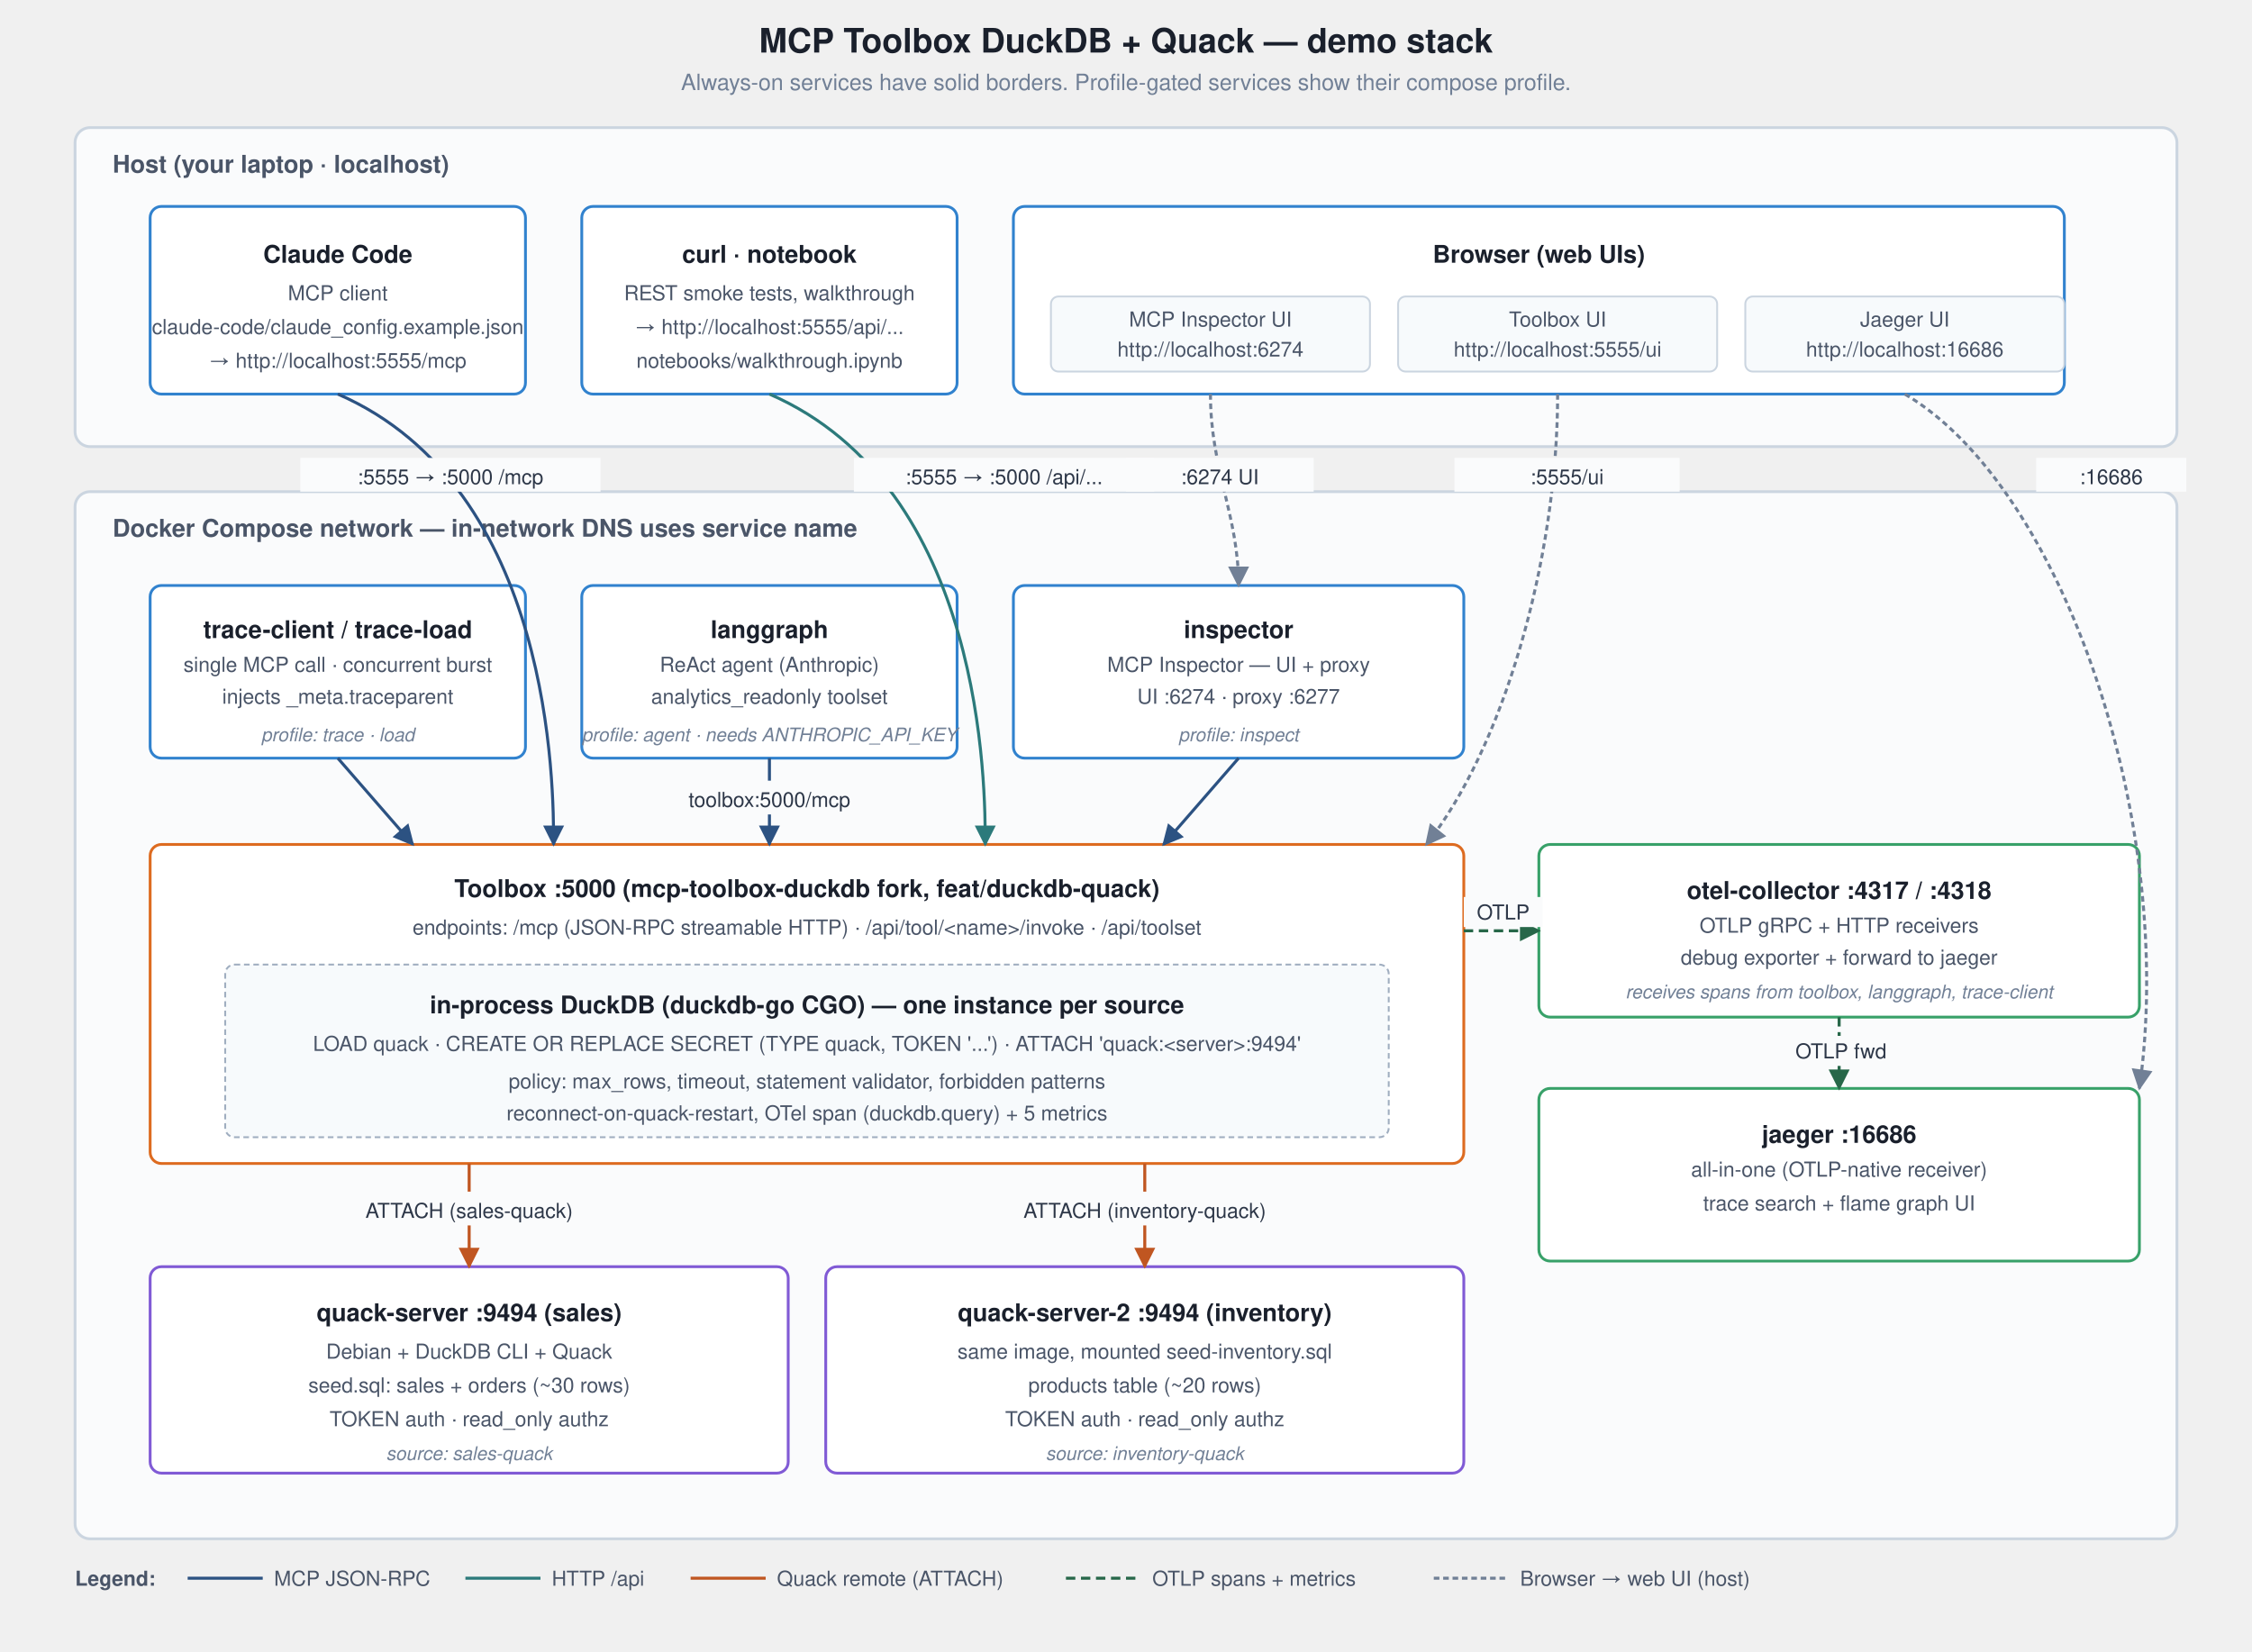
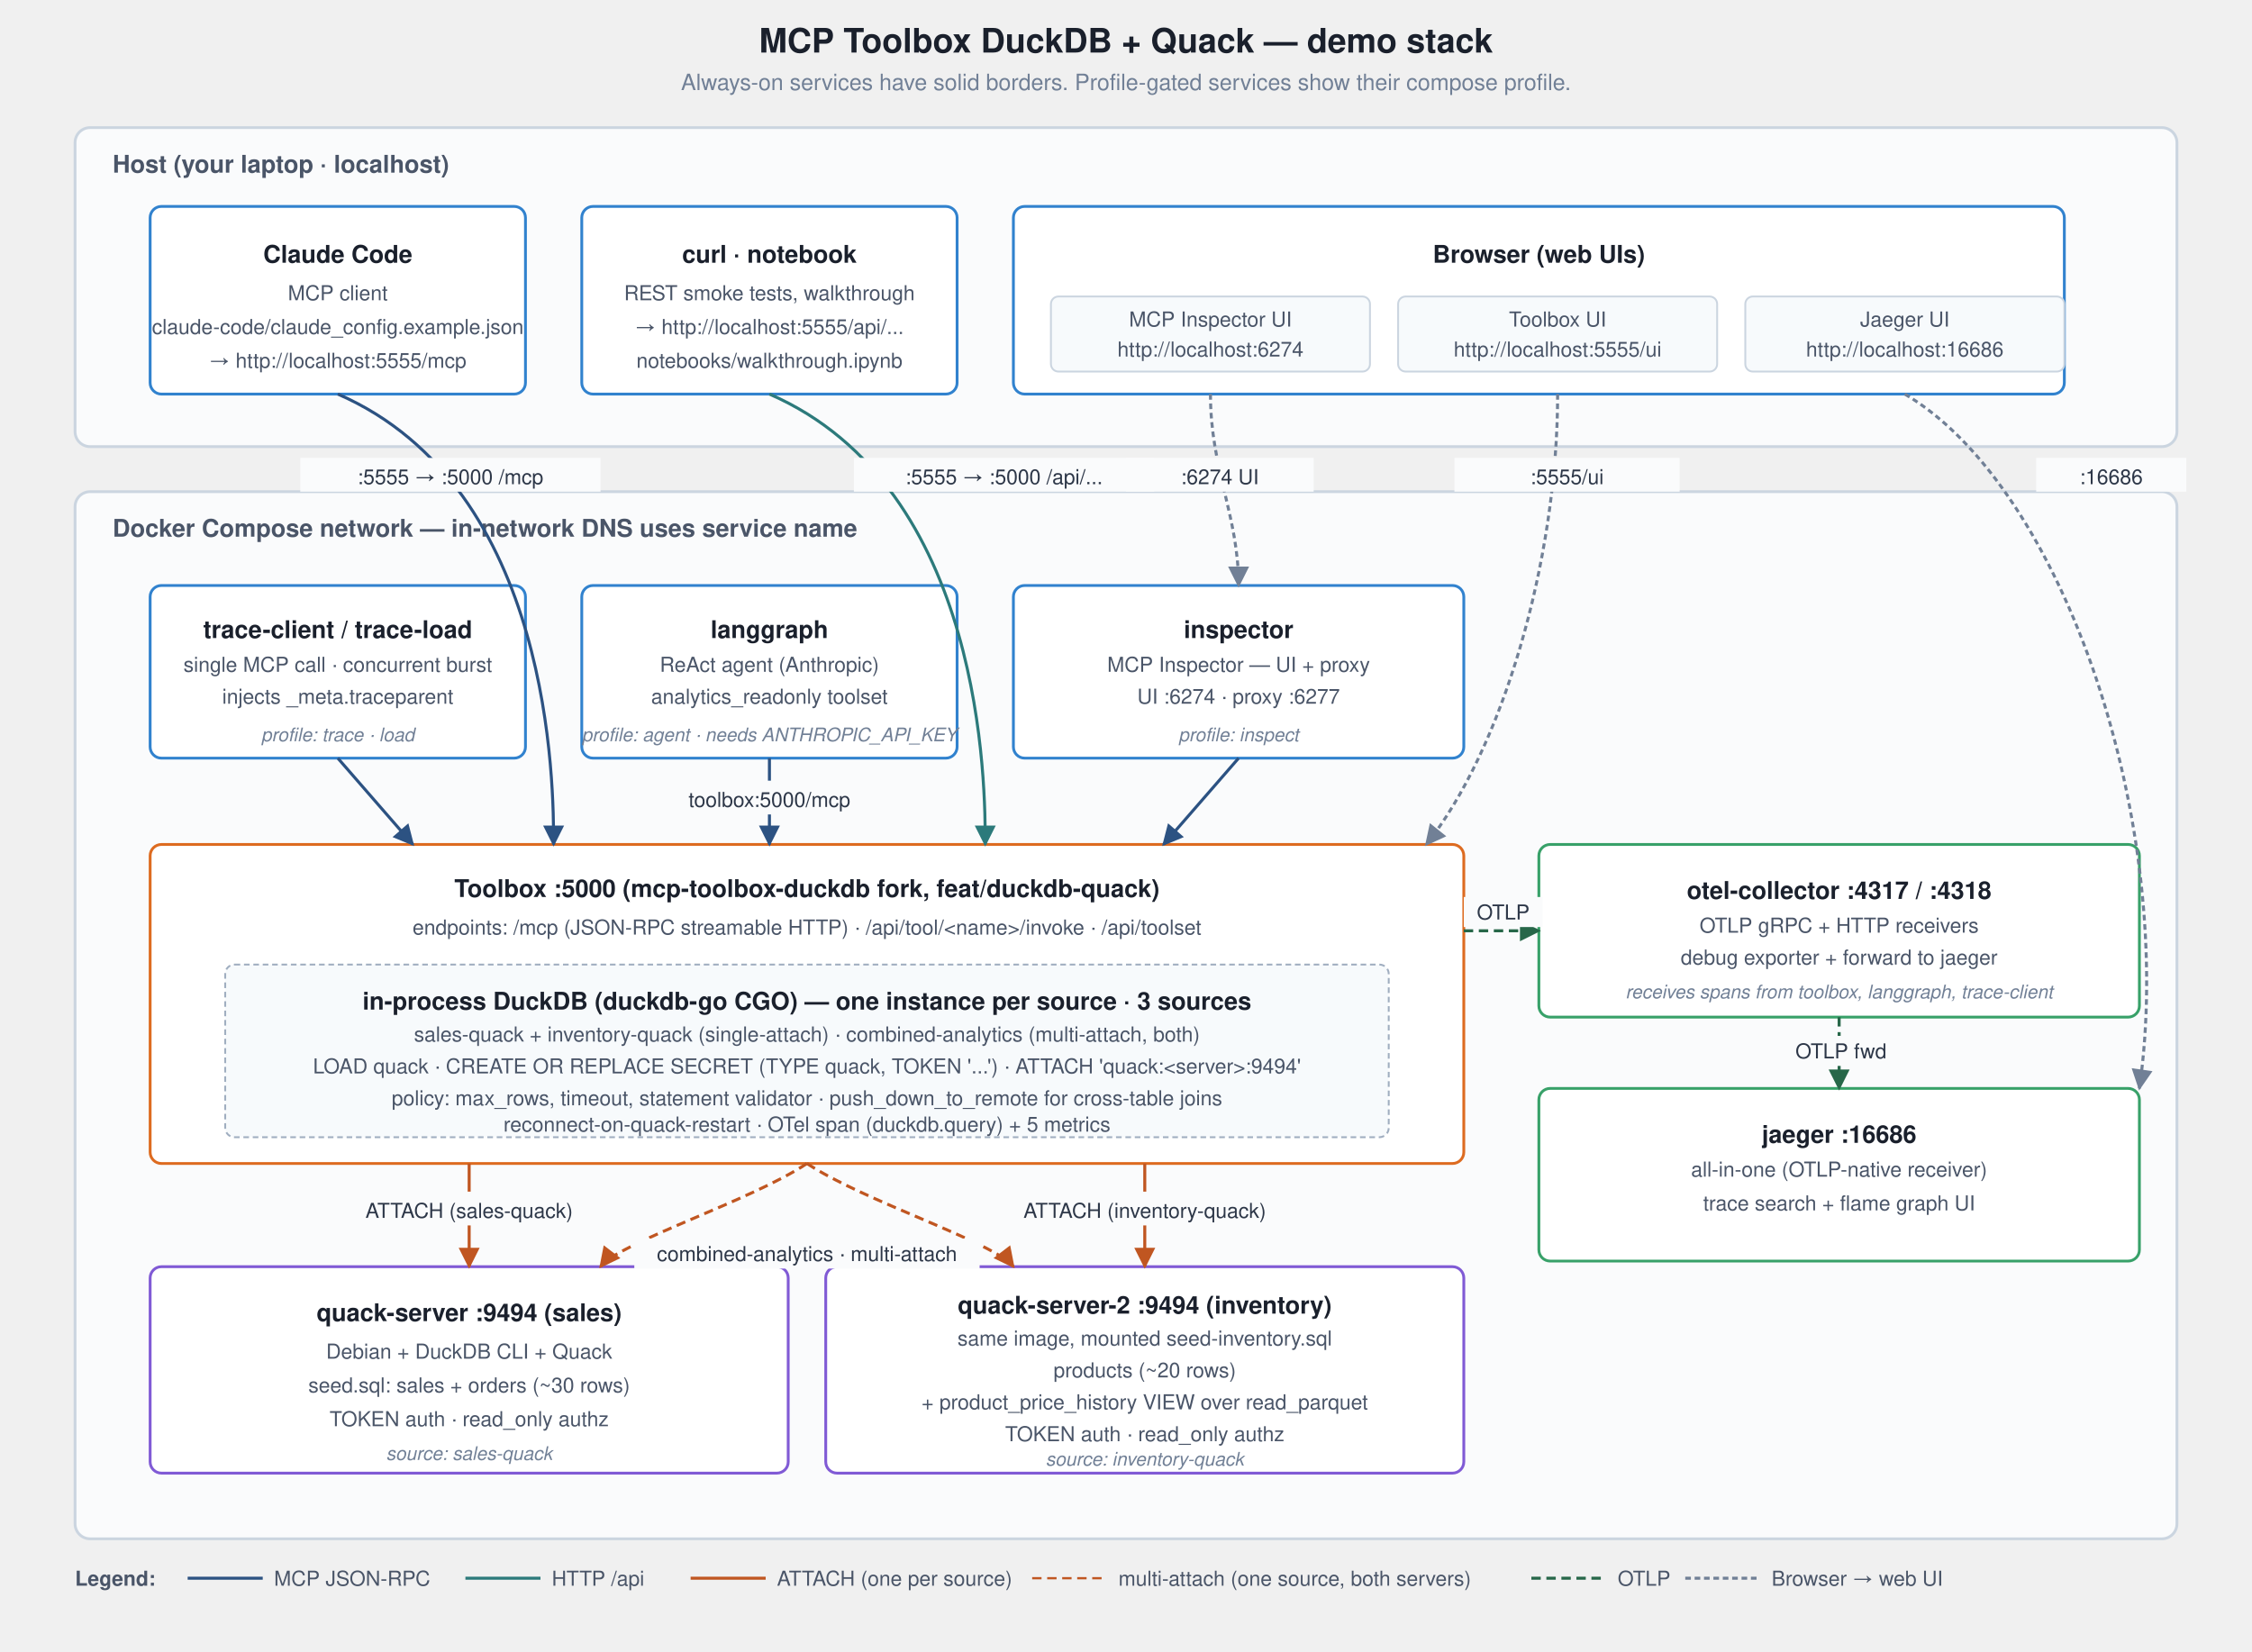
<svg xmlns="http://www.w3.org/2000/svg" viewBox="0 0 1200 880" font-family="-apple-system, BlinkMacSystemFont, 'Segoe UI', Helvetica, Arial, sans-serif" font-size="13">
  <defs>
    <marker id="arr-blue" viewBox="0 0 10 10" refX="9" refY="5" markerWidth="7" markerHeight="7" orient="auto-start-reverse">
      <path d="M 0 0 L 10 5 L 0 10 z" fill="#2c5282" />
    </marker>
    <marker id="arr-teal" viewBox="0 0 10 10" refX="9" refY="5" markerWidth="7" markerHeight="7" orient="auto-start-reverse">
      <path d="M 0 0 L 10 5 L 0 10 z" fill="#2c7a7b" />
    </marker>
    <marker id="arr-orange" viewBox="0 0 10 10" refX="9" refY="5" markerWidth="7" markerHeight="7" orient="auto-start-reverse">
      <path d="M 0 0 L 10 5 L 0 10 z" fill="#c05621" />
    </marker>
    <marker id="arr-green" viewBox="0 0 10 10" refX="9" refY="5" markerWidth="7" markerHeight="7" orient="auto-start-reverse">
      <path d="M 0 0 L 10 5 L 0 10 z" fill="#276749" />
    </marker>
    <marker id="arr-gray" viewBox="0 0 10 10" refX="9" refY="5" markerWidth="7" markerHeight="7" orient="auto-start-reverse">
      <path d="M 0 0 L 10 5 L 0 10 z" fill="#718096" />
    </marker>
    <style>
      .panel       { fill:#fafbfc; stroke:#cbd5e0; stroke-width:1.5; }
      .panel-title { font-size:13px; font-weight:600; fill:#4a5568; }
      .box         { fill:#fff; stroke-width:1.5; }
      .box-host    { stroke:#3182ce; }
      .box-client  { stroke:#3182ce; }
      .box-server  { stroke:#dd6b20; }
      .box-data    { stroke:#805ad5; }
      .box-obs     { stroke:#38a169; }
      .box-inner   { fill:#f7fafc; stroke:#a0aec0; stroke-width:1; stroke-dasharray:3 2; }
      .label       { font-size:13px; fill:#1a202c; font-weight:600; }
      .sublabel    { font-size:11px; fill:#4a5568; }
      .badge       { font-size:10px; fill:#718096; font-style:italic; }
      .arrow       { fill:none; stroke-width:1.6; }
      .a-blue      { stroke:#2c5282; }
      .a-teal      { stroke:#2c7a7b; }
      .a-orange    { stroke:#c05621; }
+     .a-orange-dash { stroke:#c05621; stroke-dasharray:5 3; }
      .a-green     { stroke:#276749; stroke-dasharray:5 3; }
      .a-gray      { stroke:#718096; stroke-dasharray:3 2; }
      .arrow-label { font-size:11px; fill:#2d3748; }
      .arrow-label-bg { fill:#fafbfc; }
    </style>
  </defs>
  <text x="600" y="28" text-anchor="middle" font-size="18" font-weight="700" fill="#1a202c">MCP Toolbox DuckDB + Quack — demo stack</text>
  <text x="600" y="48" text-anchor="middle" font-size="12" fill="#718096">Always-on services have solid borders. Profile-gated services show their compose profile.</text>
  <g>
    <rect x="40" y="68" width="1120" height="170" rx="8" class="panel" />
    <text x="60" y="92" class="panel-title">Host (your laptop · localhost)</text>
    <rect x="80" y="110" width="200" height="100" rx="6" class="box box-host" />
    <text x="180" y="140" text-anchor="middle" class="label">Claude Code</text>
    <text x="180" y="160" text-anchor="middle" class="sublabel">MCP client</text>
    <text x="180" y="178" text-anchor="middle" class="sublabel">claude-code/claude_config.example.json</text>
    <text x="180" y="196" text-anchor="middle" class="sublabel">→ http://localhost:5555/mcp</text>
    <rect x="310" y="110" width="200" height="100" rx="6" class="box box-host" />
    <text x="410" y="140" text-anchor="middle" class="label">curl · notebook</text>
    <text x="410" y="160" text-anchor="middle" class="sublabel">REST smoke tests, walkthrough</text>
    <text x="410" y="178" text-anchor="middle" class="sublabel">→ http://localhost:5555/api/...</text>
    <text x="410" y="196" text-anchor="middle" class="sublabel">notebooks/walkthrough.ipynb</text>
    <rect x="540" y="110" width="560" height="100" rx="6" class="box box-host" />
    <text x="820" y="140" text-anchor="middle" class="label">Browser (web UIs)</text>
    <rect x="560" y="158" width="170" height="40" rx="4" fill="#f7fafc" stroke="#cbd5e0" />
    <text x="645" y="174" text-anchor="middle" class="sublabel">MCP Inspector UI</text>
    <text x="645" y="190" text-anchor="middle" class="sublabel">http://localhost:6274</text>
    <rect x="745" y="158" width="170" height="40" rx="4" fill="#f7fafc" stroke="#cbd5e0" />
    <text x="830" y="174" text-anchor="middle" class="sublabel">Toolbox UI</text>
    <text x="830" y="190" text-anchor="middle" class="sublabel">http://localhost:5555/ui</text>
    <rect x="930" y="158" width="170" height="40" rx="4" fill="#f7fafc" stroke="#cbd5e0" />
    <text x="1015" y="174" text-anchor="middle" class="sublabel">Jaeger UI</text>
    <text x="1015" y="190" text-anchor="middle" class="sublabel">http://localhost:16686</text>
  </g>
  <g>
    <rect x="40" y="262" width="1120" height="558" rx="8" class="panel" />
    <text x="60" y="286" class="panel-title">Docker Compose network — in-network DNS uses service name</text>
    <rect x="80" y="312" width="200" height="92" rx="6" class="box box-client" />
    <text x="180" y="340" text-anchor="middle" class="label">trace-client / trace-load</text>
    <text x="180" y="358" text-anchor="middle" class="sublabel">single MCP call · concurrent burst</text>
    <text x="180" y="375" text-anchor="middle" class="sublabel">injects _meta.traceparent</text>
    <text x="180" y="395" text-anchor="middle" class="badge">profile: trace · load</text>
    <rect x="310" y="312" width="200" height="92" rx="6" class="box box-client" />
    <text x="410" y="340" text-anchor="middle" class="label">langgraph</text>
    <text x="410" y="358" text-anchor="middle" class="sublabel">ReAct agent (Anthropic)</text>
    <text x="410" y="375" text-anchor="middle" class="sublabel">analytics_readonly toolset</text>
    <text x="410" y="395" text-anchor="middle" class="badge">profile: agent · needs ANTHROPIC_API_KEY</text>
    <rect x="540" y="312" width="240" height="92" rx="6" class="box box-client" />
    <text x="660" y="340" text-anchor="middle" class="label">inspector</text>
    <text x="660" y="358" text-anchor="middle" class="sublabel">MCP Inspector — UI + proxy</text>
    <text x="660" y="375" text-anchor="middle" class="sublabel">UI :6274 · proxy :6277</text>
    <text x="660" y="395" text-anchor="middle" class="badge">profile: inspect</text>
    <rect x="80" y="450" width="700" height="170" rx="6" class="box box-server" />
    <text x="430" y="478" text-anchor="middle" class="label">Toolbox :5000  (mcp-toolbox-duckdb fork, feat/duckdb-quack)</text>
    <text x="430" y="498" text-anchor="middle" class="sublabel">endpoints: /mcp (JSON-RPC streamable HTTP) · /api/tool/&lt;name&gt;/invoke · /api/toolset</text>
    <rect x="120" y="514" width="620" height="92" rx="5" class="box-inner" />
-     <text x="430" y="540" text-anchor="middle" class="label">in-process DuckDB (duckdb-go CGO) — one instance per source</text>
-     <text x="430" y="560" text-anchor="middle" class="sublabel">LOAD quack · CREATE OR REPLACE SECRET (TYPE quack, TOKEN '...') · ATTACH 'quack:&lt;server&gt;:9494'</text>
-     <text x="430" y="580" text-anchor="middle" class="sublabel">policy: max_rows, timeout, statement validator, forbidden patterns</text>
-     <text x="430" y="597" text-anchor="middle" class="sublabel">reconnect-on-quack-restart, OTel span (duckdb.query) + 5 metrics</text>
+     <text x="430" y="538" text-anchor="middle" class="label">in-process DuckDB (duckdb-go CGO) — one instance per source · 3 sources</text>
+     <text x="430" y="555" text-anchor="middle" class="sublabel">sales-quack + inventory-quack (single-attach) · combined-analytics (multi-attach, both)</text>
+     <text x="430" y="572" text-anchor="middle" class="sublabel">LOAD quack · CREATE OR REPLACE SECRET (TYPE quack, TOKEN '...') · ATTACH 'quack:&lt;server&gt;:9494'</text>
+     <text x="430" y="589" text-anchor="middle" class="sublabel">policy: max_rows, timeout, statement validator · push_down_to_remote for cross-table joins</text>
+     <text x="430" y="603" text-anchor="middle" class="sublabel">reconnect-on-quack-restart · OTel span (duckdb.query) + 5 metrics</text>
    <rect x="80" y="675" width="340" height="110" rx="6" class="box box-data" />
    <text x="250" y="704" text-anchor="middle" class="label">quack-server :9494  (sales)</text>
    <text x="250" y="724" text-anchor="middle" class="sublabel">Debian + DuckDB CLI + Quack</text>
    <text x="250" y="742" text-anchor="middle" class="sublabel">seed.sql: sales + orders (~30 rows)</text>
    <text x="250" y="760" text-anchor="middle" class="sublabel">TOKEN auth · read_only authz</text>
    <text x="250" y="778" text-anchor="middle" class="badge">source: sales-quack</text>
    <rect x="440" y="675" width="340" height="110" rx="6" class="box box-data" />
-     <text x="610" y="704" text-anchor="middle" class="label">quack-server-2 :9494  (inventory)</text>
-     <text x="610" y="724" text-anchor="middle" class="sublabel">same image, mounted seed-inventory.sql</text>
-     <text x="610" y="742" text-anchor="middle" class="sublabel">products table (~20 rows)</text>
-     <text x="610" y="760" text-anchor="middle" class="sublabel">TOKEN auth · read_only authz</text>
-     <text x="610" y="778" text-anchor="middle" class="badge">source: inventory-quack</text>
+     <text x="610" y="700" text-anchor="middle" class="label">quack-server-2 :9494  (inventory)</text>
+     <text x="610" y="717" text-anchor="middle" class="sublabel">same image, mounted seed-inventory.sql</text>
+     <text x="610" y="734" text-anchor="middle" class="sublabel">products (~20 rows)</text>
+     <text x="610" y="751" text-anchor="middle" class="sublabel">+ product_price_history VIEW over read_parquet</text>
+     <text x="610" y="768" text-anchor="middle" class="sublabel">TOKEN auth · read_only authz</text>
+     <text x="610" y="781" text-anchor="middle" class="badge">source: inventory-quack</text>
    <rect x="820" y="450" width="320" height="92" rx="6" class="box box-obs" />
    <text x="980" y="479" text-anchor="middle" class="label">otel-collector :4317 / :4318</text>
    <text x="980" y="497" text-anchor="middle" class="sublabel">OTLP gRPC + HTTP receivers</text>
    <text x="980" y="514" text-anchor="middle" class="sublabel">debug exporter + forward to jaeger</text>
    <text x="980" y="532" text-anchor="middle" class="badge">receives spans from toolbox, langgraph, trace-client</text>
    <rect x="820" y="580" width="320" height="92" rx="6" class="box box-obs" />
    <text x="980" y="609" text-anchor="middle" class="label">jaeger :16686</text>
    <text x="980" y="627" text-anchor="middle" class="sublabel">all-in-one (OTLP-native receiver)</text>
    <text x="980" y="645" text-anchor="middle" class="sublabel">trace search + flame graph UI</text>
  </g>
  <path d="M 180,210 C 295,260 295,420 295,450" class="arrow a-blue" marker-end="url(#arr-blue)" />
  <rect x="160" y="244" width="160" height="18" class="arrow-label-bg" />
  <text x="240" y="258" text-anchor="middle" class="arrow-label" fill="#2c5282">:5555 → :5000 /mcp</text>
  <path d="M 410,210 C 525,260 525,420 525,450" class="arrow a-teal" marker-end="url(#arr-teal)" />
  <rect x="455" y="244" width="160" height="18" class="arrow-label-bg" />
  <text x="535" y="258" text-anchor="middle" class="arrow-label" fill="#2c7a7b">:5555 → :5000 /api/...</text>
  <path d="M 645,210 C 645,250 660,275 660,312" class="arrow a-gray" marker-end="url(#arr-gray)" />
  <rect x="600" y="244" width="100" height="18" class="arrow-label-bg" />
  <text x="650" y="258" text-anchor="middle" class="arrow-label" fill="#4a5568">:6274 UI</text>
  <path d="M 830,210 C 830,300 800,400 760,450" class="arrow a-gray" marker-end="url(#arr-gray)" />
  <rect x="775" y="244" width="120" height="18" class="arrow-label-bg" />
  <text x="835" y="258" text-anchor="middle" class="arrow-label" fill="#4a5568">:5555/ui</text>
  <path d="M 1015,210 C 1100,260 1160,440 1140,580" class="arrow a-gray" marker-end="url(#arr-gray)" />
  <rect x="1085" y="244" width="80" height="18" class="arrow-label-bg" />
  <text x="1125" y="258" text-anchor="middle" class="arrow-label" fill="#4a5568">:16686</text>
  <path d="M 180,404 L 220,450" class="arrow a-blue" marker-end="url(#arr-blue)" />
  <path d="M 410,404 L 410,450" class="arrow a-blue" marker-end="url(#arr-blue)" />
  <path d="M 660,404 L 620,450" class="arrow a-blue" marker-end="url(#arr-blue)" />
  <rect x="350" y="416" width="120" height="18" class="arrow-label-bg" />
  <text x="410" y="430" text-anchor="middle" class="arrow-label" fill="#2c5282">toolbox:5000/mcp</text>
  <path d="M 250,620 L 250,675" class="arrow a-orange" marker-end="url(#arr-orange)" />
  <rect x="175" y="635" width="150" height="18" class="arrow-label-bg" />
  <text x="250" y="649" text-anchor="middle" class="arrow-label" fill="#c05621">ATTACH (sales-quack)</text>
  <path d="M 610,620 L 610,675" class="arrow a-orange" marker-end="url(#arr-orange)" />
  <rect x="525" y="635" width="170" height="18" class="arrow-label-bg" />
  <text x="610" y="649" text-anchor="middle" class="arrow-label" fill="#c05621">ATTACH (inventory-quack)</text>
+   <path d="M 430,620 C 400,640 330,662 320,675" class="arrow a-orange-dash" stroke-width="1.2" marker-end="url(#arr-orange)" />
+   <path d="M 430,620 C 460,640 530,662 540,675" class="arrow a-orange-dash" stroke-width="1.2" marker-end="url(#arr-orange)" />
+   <rect x="338" y="660" width="184" height="16" class="arrow-label-bg" />
+   <text x="430" y="672" text-anchor="middle" class="arrow-label" fill="#c05621">combined-analytics · multi-attach</text>
  <path d="M 780,496 L 820,496" class="arrow a-green" marker-end="url(#arr-green)" />
  <rect x="780" y="478" width="42" height="16" class="arrow-label-bg" />
  <text x="801" y="490" text-anchor="middle" class="arrow-label" fill="#276749">OTLP</text>
  <path d="M 980,542 L 980,580" class="arrow a-green" marker-end="url(#arr-green)" />
  <rect x="950" y="552" width="62" height="16" class="arrow-label-bg" />
  <text x="981" y="564" text-anchor="middle" class="arrow-label" fill="#276749">OTLP fwd</text>
  <g transform="translate(40, 845)">
    <text x="0" y="0" font-size="11" font-weight="600" fill="#4a5568">Legend:</text>
    <line x1="60" y1="-4" x2="100" y2="-4" stroke="#2c5282" stroke-width="1.6" />
    <text x="106" y="0" font-size="11" fill="#4a5568">MCP JSON-RPC</text>
    <line x1="208" y1="-4" x2="248" y2="-4" stroke="#2c7a7b" stroke-width="1.6" />
    <text x="254" y="0" font-size="11" fill="#4a5568">HTTP /api</text>
    <line x1="328" y1="-4" x2="368" y2="-4" stroke="#c05621" stroke-width="1.6" />
-     <text x="374" y="0" font-size="11" fill="#4a5568">Quack remote (ATTACH)</text>
-     <line x1="528" y1="-4" x2="568" y2="-4" stroke="#276749" stroke-width="1.6" stroke-dasharray="5 3" />
-     <text x="574" y="0" font-size="11" fill="#4a5568">OTLP spans + metrics</text>
-     <line x1="724" y1="-4" x2="764" y2="-4" stroke="#718096" stroke-width="1.6" stroke-dasharray="3 2" />
-     <text x="770" y="0" font-size="11" fill="#4a5568">Browser → web UI (host)</text>
+     <text x="374" y="0" font-size="11" fill="#4a5568">ATTACH (one per source)</text>
+     <line x1="510" y1="-4" x2="550" y2="-4" stroke="#c05621" stroke-width="1.2" stroke-dasharray="5 3" />
+     <text x="556" y="0" font-size="11" fill="#4a5568">multi-attach (one source, both servers)</text>
+     <line x1="776" y1="-4" x2="816" y2="-4" stroke="#276749" stroke-width="1.6" stroke-dasharray="5 3" />
+     <text x="822" y="0" font-size="11" fill="#4a5568">OTLP</text>
+     <line x1="858" y1="-4" x2="898" y2="-4" stroke="#718096" stroke-width="1.6" stroke-dasharray="3 2" />
+     <text x="904" y="0" font-size="11" fill="#4a5568">Browser → web UI</text>
  </g>
</svg>
